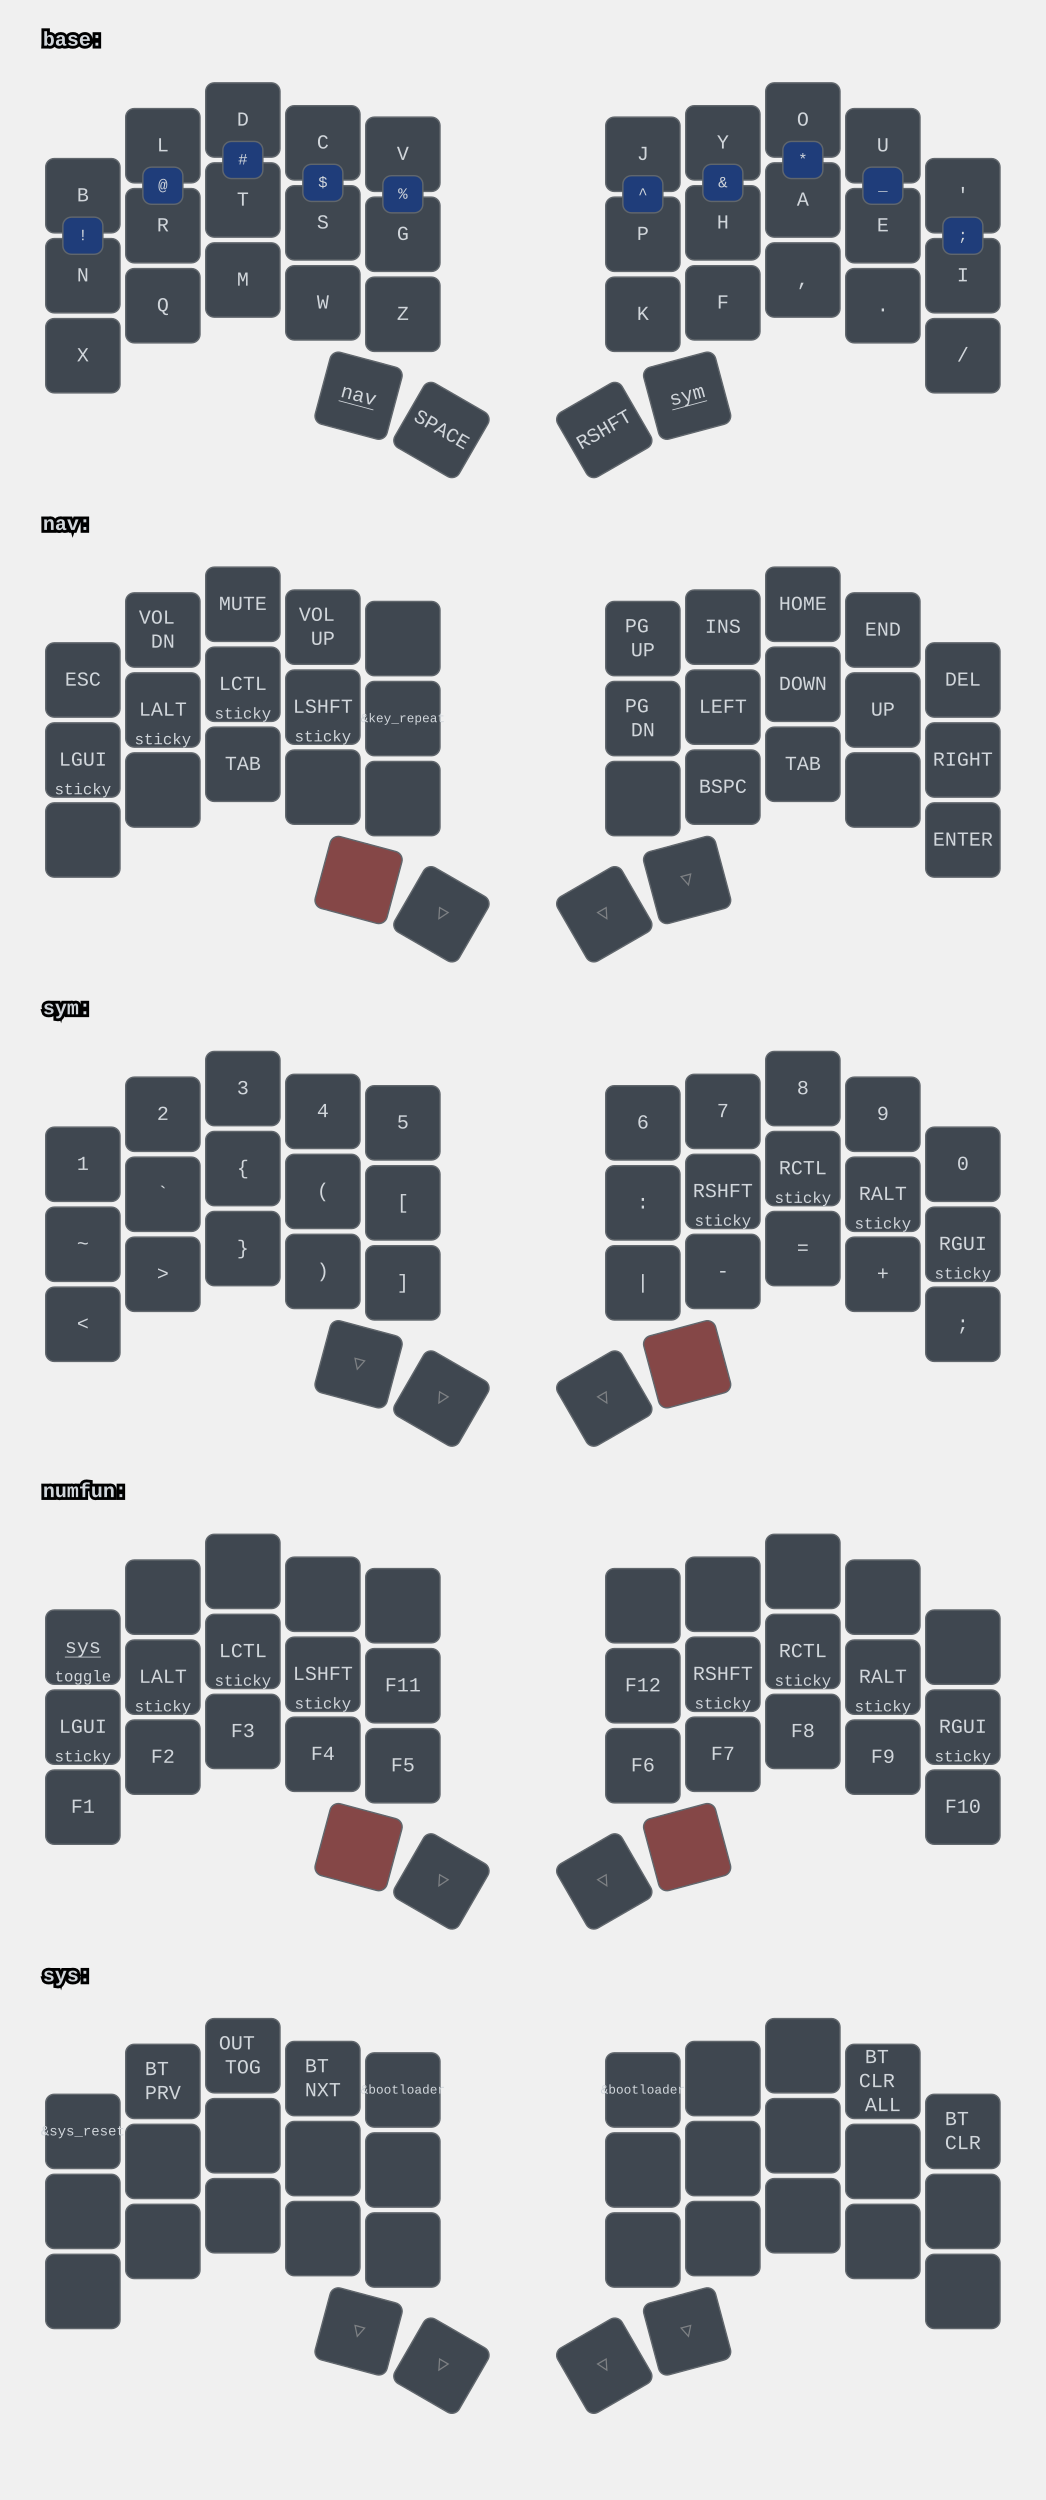
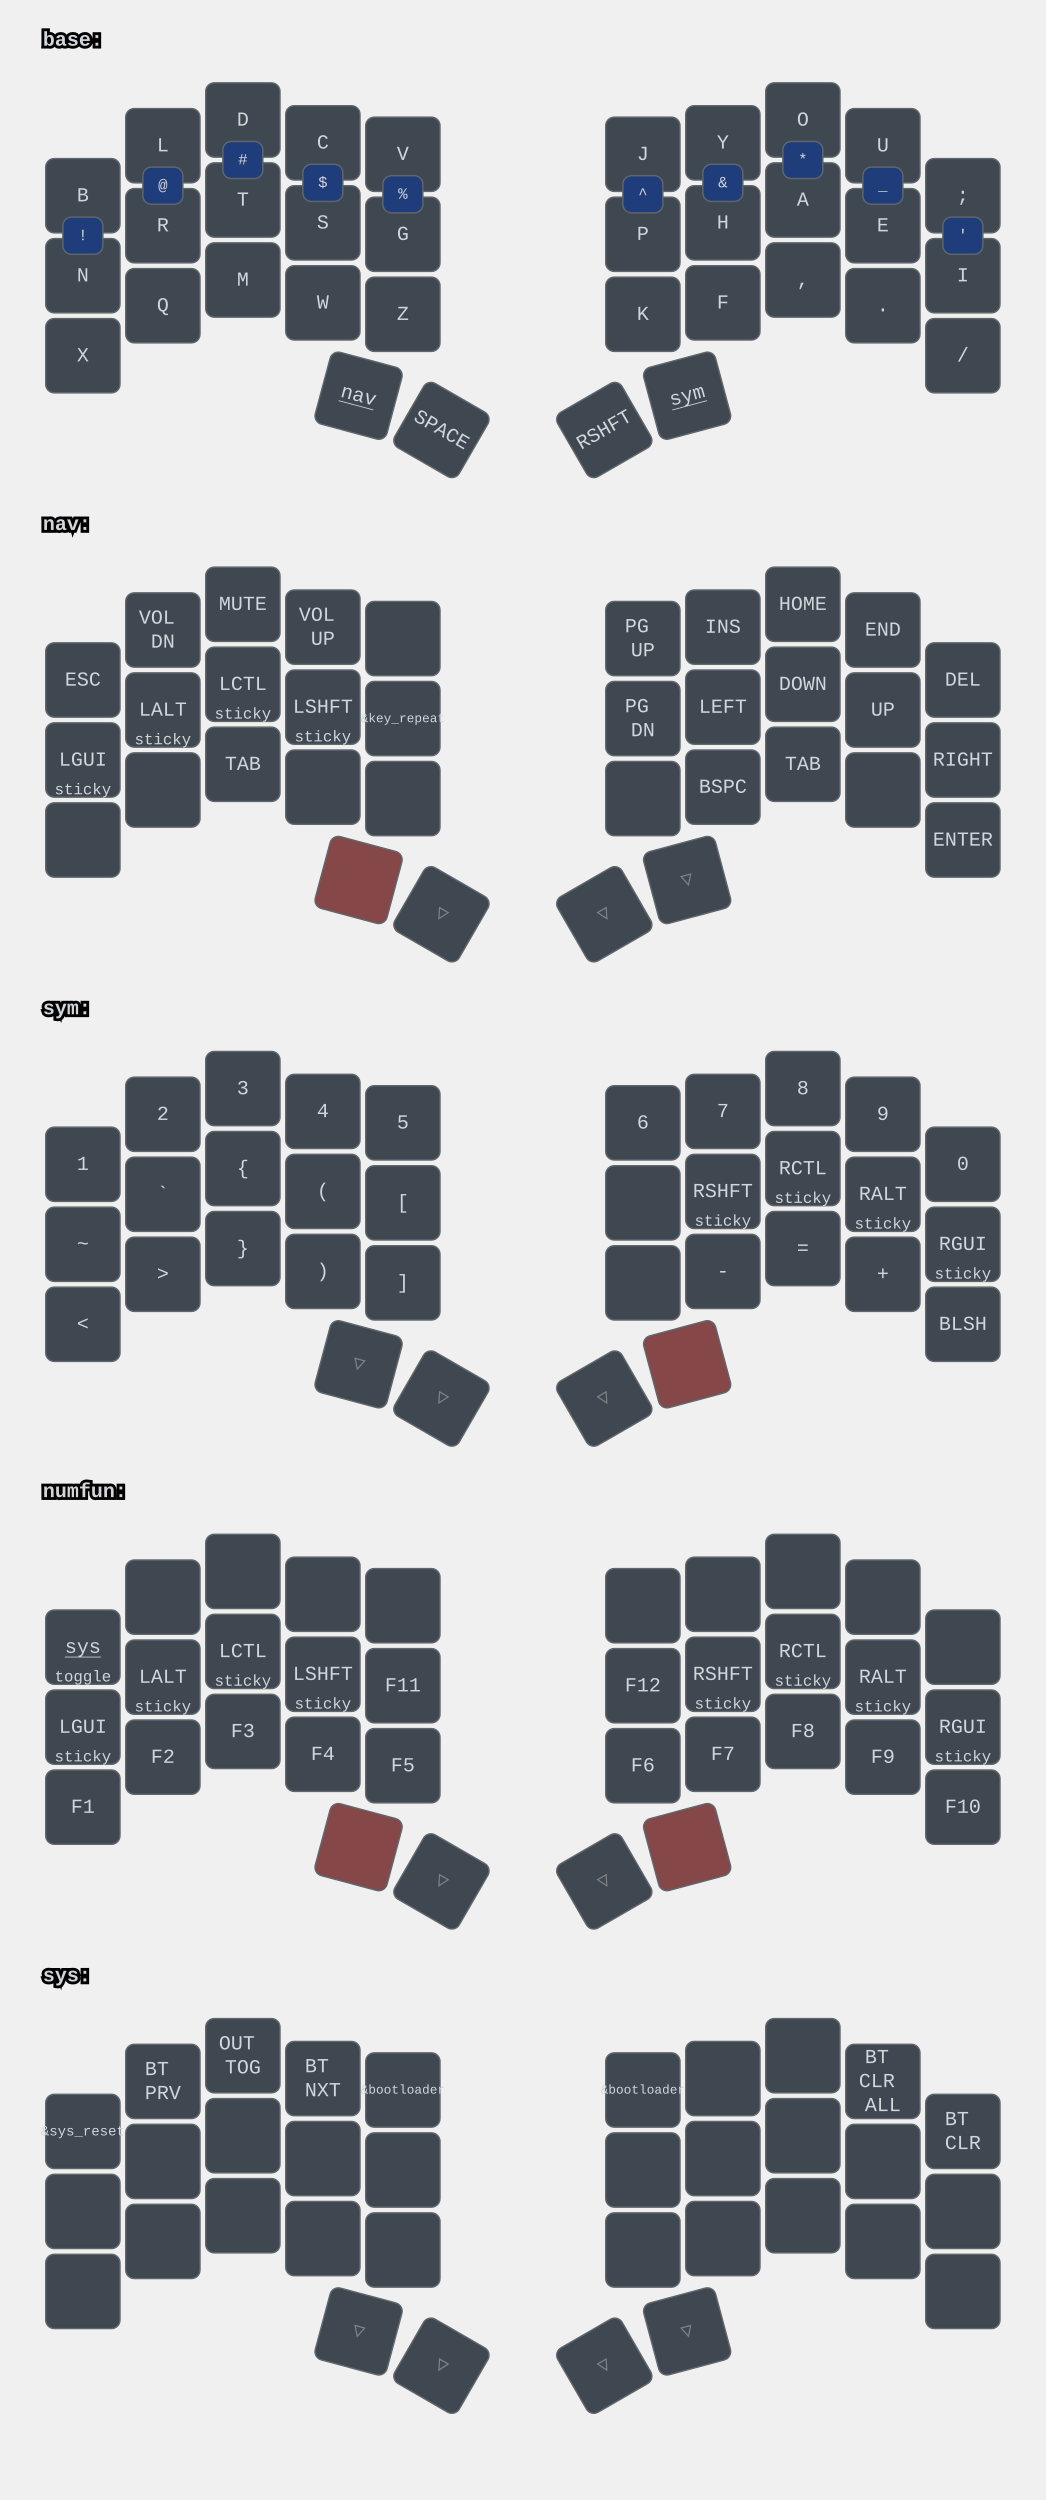
<svg xmlns="http://www.w3.org/2000/svg" width="732" height="1750" viewBox="0 0 732 1750" class="keymap">
  <style>/* inherit to force styles through use tags */
svg path {
    fill: inherit;
}

/* font and background color specifications */
svg.keymap {
    font-family: SFMono-Regular,Consolas,Liberation Mono,Menlo,monospace;
    font-size: 14px;
    font-kerning: normal;
    text-rendering: optimizeLegibility;
    fill: #24292e;
}

/* default key styling */
rect.key {
    fill: #f6f8fa;
}

rect.key, rect.combo {
    stroke: #c9cccf;
    stroke-width: 1;
}

/* default key side styling, only used is draw_key_sides is set */
rect.side {
    filter: brightness(90%);
}

/* color accent for combo boxes */
rect.combo, rect.combo-separate {
    fill: #cdf;
}

/* color accent for held keys */
rect.held, rect.combo.held {
    fill: #fdd;
}

/* color accent for ghost (optional) keys */
rect.ghost, rect.combo.ghost {
    stroke-dasharray: 4, 4;
    stroke-width: 2;
}

text {
    text-anchor: middle;
    dominant-baseline: middle;
}

/* styling for layer labels */
text.label {
    font-weight: bold;
    text-anchor: start;
    stroke: white;
    stroke-width: 4;
    paint-order: stroke;
}

/* styling for optional footer */
text.footer {
    text-anchor: end;
    dominant-baseline: auto;
    stroke: white;
    stroke-width: 4;
    paint-order: stroke;
}

/* styling for combo tap, and key non-tap label text */
text.combo, text.hold, text.shifted, text.left, text.right, text.tl, text.tr, text.bl, text.br {
    font-size: 11px;
}

text.hold, text.bl, text.br {
    text-anchor: middle;
    dominant-baseline: auto;
}

text.shifted, text.tl, text.tr {
    text-anchor: middle;
    dominant-baseline: hanging;
}

text.left, text.tl, text.bl {
    text-anchor: start;
}

text.right, text.tr, text.br {
    text-anchor: end;
}

text.layer-activator {
    text-decoration: underline;
}

/* styling for hold/shifted label text in combo box */
text.combo.hold, text.combo.shifted, text.combo.left, text.combo.right {
    font-size: 8px;
}

/* lighter symbol for transparent keys */
text.trans {
    fill: #7b7e81;
}

/* styling for combo dendrons */
path.combo {
    stroke-width: 1;
    stroke: gray;
    fill: none;
}

/* Start Tabler Icons Cleanup */
/* cannot use height/width with glyphs */
.icon-tabler &gt; path {
    fill: inherit;
    stroke: inherit;
    stroke-width: 2;
}
/* hide tabler's default box */
.icon-tabler &gt; path[stroke="none"][fill="none"] {
    visibility: hidden;
}
/* End Tabler Icons Cleanup */

svg.keymap { fill: #d1d6db; }
rect.key { fill: #3f4750; }
rect.key, rect.combo { stroke: #60666c; }
rect.combo, rect.combo-separate { fill: #1f3d7a; }
rect.held, rect.combo.held { fill: #854747; }
text.label, text.footer { stroke: black; }
text.trans { fill: #7e8184; }
path.combo { stroke: #7f7f7f; }
</style>
  <g transform="translate(30, 0)" class="layer-base">
    <text x="0" y="28" class="label" id="base">base:</text>
    <g transform="translate(0, 56)">
      <g transform="translate(28, 81)" class="key keypos-0">
        <rect rx="6" ry="6" x="-26" y="-26" width="52" height="52" class="key" />
        <text x="0" y="0" class="key tap">B</text>
      </g>
      <g transform="translate(84, 46)" class="key keypos-1">
        <rect rx="6" ry="6" x="-26" y="-26" width="52" height="52" class="key" />
        <text x="0" y="0" class="key tap">L</text>
      </g>
      <g transform="translate(140, 28)" class="key keypos-2">
        <rect rx="6" ry="6" x="-26" y="-26" width="52" height="52" class="key" />
        <text x="0" y="0" class="key tap">D</text>
      </g>
      <g transform="translate(196, 44)" class="key keypos-3">
        <rect rx="6" ry="6" x="-26" y="-26" width="52" height="52" class="key" />
        <text x="0" y="0" class="key tap">C</text>
      </g>
      <g transform="translate(252, 52)" class="key keypos-4">
        <rect rx="6" ry="6" x="-26" y="-26" width="52" height="52" class="key" />
        <text x="0" y="0" class="key tap">V</text>
      </g>
      <g transform="translate(420, 52)" class="key keypos-5">
        <rect rx="6" ry="6" x="-26" y="-26" width="52" height="52" class="key" />
        <text x="0" y="0" class="key tap">J</text>
      </g>
      <g transform="translate(476, 44)" class="key keypos-6">
        <rect rx="6" ry="6" x="-26" y="-26" width="52" height="52" class="key" />
        <text x="0" y="0" class="key tap">Y</text>
      </g>
      <g transform="translate(532, 28)" class="key keypos-7">
        <rect rx="6" ry="6" x="-26" y="-26" width="52" height="52" class="key" />
        <text x="0" y="0" class="key tap">O</text>
      </g>
      <g transform="translate(588, 46)" class="key keypos-8">
        <rect rx="6" ry="6" x="-26" y="-26" width="52" height="52" class="key" />
        <text x="0" y="0" class="key tap">U</text>
      </g>
      <g transform="translate(644, 81)" class="key keypos-9">
        <rect rx="6" ry="6" x="-26" y="-26" width="52" height="52" class="key" />
-         <text x="0" y="0" class="key tap">'</text>
+         <text x="0" y="0" class="key tap">;</text>
      </g>
      <g transform="translate(28, 137)" class="key keypos-10">
        <rect rx="6" ry="6" x="-26" y="-26" width="52" height="52" class="key" />
        <text x="0" y="0" class="key tap">N</text>
      </g>
      <g transform="translate(84, 102)" class="key keypos-11">
        <rect rx="6" ry="6" x="-26" y="-26" width="52" height="52" class="key" />
        <text x="0" y="0" class="key tap">R</text>
      </g>
      <g transform="translate(140, 84)" class="key keypos-12">
        <rect rx="6" ry="6" x="-26" y="-26" width="52" height="52" class="key" />
        <text x="0" y="0" class="key tap">T</text>
      </g>
      <g transform="translate(196, 100)" class="key keypos-13">
        <rect rx="6" ry="6" x="-26" y="-26" width="52" height="52" class="key" />
        <text x="0" y="0" class="key tap">S</text>
      </g>
      <g transform="translate(252, 108)" class="key keypos-14">
        <rect rx="6" ry="6" x="-26" y="-26" width="52" height="52" class="key" />
        <text x="0" y="0" class="key tap">G</text>
      </g>
      <g transform="translate(420, 108)" class="key keypos-15">
        <rect rx="6" ry="6" x="-26" y="-26" width="52" height="52" class="key" />
        <text x="0" y="0" class="key tap">P</text>
      </g>
      <g transform="translate(476, 100)" class="key keypos-16">
        <rect rx="6" ry="6" x="-26" y="-26" width="52" height="52" class="key" />
        <text x="0" y="0" class="key tap">H</text>
      </g>
      <g transform="translate(532, 84)" class="key keypos-17">
        <rect rx="6" ry="6" x="-26" y="-26" width="52" height="52" class="key" />
        <text x="0" y="0" class="key tap">A</text>
      </g>
      <g transform="translate(588, 102)" class="key keypos-18">
        <rect rx="6" ry="6" x="-26" y="-26" width="52" height="52" class="key" />
        <text x="0" y="0" class="key tap">E</text>
      </g>
      <g transform="translate(644, 137)" class="key keypos-19">
        <rect rx="6" ry="6" x="-26" y="-26" width="52" height="52" class="key" />
        <text x="0" y="0" class="key tap">I</text>
      </g>
      <g transform="translate(28, 193)" class="key keypos-20">
        <rect rx="6" ry="6" x="-26" y="-26" width="52" height="52" class="key" />
        <text x="0" y="0" class="key tap">X</text>
      </g>
      <g transform="translate(84, 158)" class="key keypos-21">
        <rect rx="6" ry="6" x="-26" y="-26" width="52" height="52" class="key" />
        <text x="0" y="0" class="key tap">Q</text>
      </g>
      <g transform="translate(140, 140)" class="key keypos-22">
        <rect rx="6" ry="6" x="-26" y="-26" width="52" height="52" class="key" />
        <text x="0" y="0" class="key tap">M</text>
      </g>
      <g transform="translate(196, 156)" class="key keypos-23">
        <rect rx="6" ry="6" x="-26" y="-26" width="52" height="52" class="key" />
        <text x="0" y="0" class="key tap">W</text>
      </g>
      <g transform="translate(252, 164)" class="key keypos-24">
        <rect rx="6" ry="6" x="-26" y="-26" width="52" height="52" class="key" />
        <text x="0" y="0" class="key tap">Z</text>
      </g>
      <g transform="translate(420, 164)" class="key keypos-25">
        <rect rx="6" ry="6" x="-26" y="-26" width="52" height="52" class="key" />
        <text x="0" y="0" class="key tap">K</text>
      </g>
      <g transform="translate(476, 156)" class="key keypos-26">
        <rect rx="6" ry="6" x="-26" y="-26" width="52" height="52" class="key" />
        <text x="0" y="0" class="key tap">F</text>
      </g>
      <g transform="translate(532, 140)" class="key keypos-27">
        <rect rx="6" ry="6" x="-26" y="-26" width="52" height="52" class="key" />
        <text x="0" y="0" class="key tap">,</text>
      </g>
      <g transform="translate(588, 158)" class="key keypos-28">
        <rect rx="6" ry="6" x="-26" y="-26" width="52" height="52" class="key" />
        <text x="0" y="0" class="key tap">.</text>
      </g>
      <g transform="translate(644, 193)" class="key keypos-29">
        <rect rx="6" ry="6" x="-26" y="-26" width="52" height="52" class="key" />
        <text x="0" y="0" class="key tap">/</text>
      </g>
      <g transform="translate(221, 221) rotate(15.0)" class="key keypos-30">
        <rect rx="6" ry="6" x="-26" y="-26" width="52" height="52" class="key" />
        <a href="#nav">
          <text x="0" y="0" class="key tap layer-activator">nav</text>
        </a>
      </g>
      <g transform="translate(279, 245) rotate(30.0)" class="key keypos-31">
        <rect rx="6" ry="6" x="-26" y="-26" width="52" height="52" class="key" />
        <text x="0" y="0" class="key tap">SPACE</text>
      </g>
      <g transform="translate(393, 245) rotate(-30.0)" class="key keypos-32">
        <rect rx="6" ry="6" x="-26" y="-26" width="52" height="52" class="key" />
        <text x="0" y="0" class="key tap">RSHFT</text>
      </g>
      <g transform="translate(451, 221) rotate(-15.0)" class="key keypos-33">
        <rect rx="6" ry="6" x="-26" y="-26" width="52" height="52" class="key" />
        <a href="#sym">
          <text x="0" y="0" class="key tap layer-activator">sym</text>
        </a>
      </g>
      <g class="combo combopos-0">
        <rect rx="6" ry="6" x="14" y="96" width="28" height="26" class="combo" />
        <text x="28" y="109" class="combo tap">!</text>
      </g>
      <g class="combo combopos-1">
        <rect rx="6" ry="6" x="70" y="61" width="28" height="26" class="combo" />
        <text x="84" y="74" class="combo tap">@</text>
      </g>
      <g class="combo combopos-2">
        <rect rx="6" ry="6" x="126" y="43" width="28" height="26" class="combo" />
        <text x="140" y="56" class="combo tap">#</text>
      </g>
      <g class="combo combopos-3">
        <rect rx="6" ry="6" x="182" y="59" width="28" height="26" class="combo" />
        <text x="196" y="72" class="combo tap">$</text>
      </g>
      <g class="combo combopos-4">
        <rect rx="6" ry="6" x="238" y="67" width="28" height="26" class="combo" />
        <text x="252" y="80" class="combo tap">%</text>
      </g>
      <g class="combo combopos-5">
        <rect rx="6" ry="6" x="406" y="67" width="28" height="26" class="combo" />
        <text x="420" y="80" class="combo tap">^</text>
      </g>
      <g class="combo combopos-6">
        <rect rx="6" ry="6" x="462" y="59" width="28" height="26" class="combo" />
        <text x="476" y="72" class="combo tap">&amp;</text>
      </g>
      <g class="combo combopos-7">
        <rect rx="6" ry="6" x="518" y="43" width="28" height="26" class="combo" />
        <text x="532" y="56" class="combo tap">*</text>
      </g>
      <g class="combo combopos-8">
        <rect rx="6" ry="6" x="574" y="61" width="28" height="26" class="combo" />
        <text x="588" y="74" class="combo tap">_</text>
      </g>
      <g class="combo combopos-9">
        <rect rx="6" ry="6" x="630" y="96" width="28" height="26" class="combo" />
-         <text x="644" y="109" class="combo tap">;</text>
+         <text x="644" y="109" class="combo tap">'</text>
      </g>
    </g>
  </g>
  <g transform="translate(30, 339)" class="layer-nav">
    <text x="0" y="28" class="label" id="nav">nav:</text>
    <g transform="translate(0, 56)">
      <g transform="translate(28, 81)" class="key keypos-0">
        <rect rx="6" ry="6" x="-26" y="-26" width="52" height="52" class="key" />
        <text x="0" y="0" class="key tap">ESC</text>
      </g>
      <g transform="translate(84, 46)" class="key keypos-1">
        <rect rx="6" ry="6" x="-26" y="-26" width="52" height="52" class="key" />
        <text x="0" y="0" class="key tap">
          <tspan x="0" dy="-0.6em">VOL</tspan>
          <tspan x="0" dy="1.2em">DN</tspan>
        </text>
      </g>
      <g transform="translate(140, 28)" class="key keypos-2">
        <rect rx="6" ry="6" x="-26" y="-26" width="52" height="52" class="key" />
        <text x="0" y="0" class="key tap">MUTE</text>
      </g>
      <g transform="translate(196, 44)" class="key keypos-3">
        <rect rx="6" ry="6" x="-26" y="-26" width="52" height="52" class="key" />
        <text x="0" y="0" class="key tap">
          <tspan x="0" dy="-0.6em">VOL</tspan>
          <tspan x="0" dy="1.2em">UP</tspan>
        </text>
      </g>
      <g transform="translate(252, 52)" class="key keypos-4">
        <rect rx="6" ry="6" x="-26" y="-26" width="52" height="52" class="key" />
      </g>
      <g transform="translate(420, 52)" class="key keypos-5">
        <rect rx="6" ry="6" x="-26" y="-26" width="52" height="52" class="key" />
        <text x="0" y="0" class="key tap">
          <tspan x="0" dy="-0.6em">PG</tspan>
          <tspan x="0" dy="1.2em">UP</tspan>
        </text>
      </g>
      <g transform="translate(476, 44)" class="key keypos-6">
        <rect rx="6" ry="6" x="-26" y="-26" width="52" height="52" class="key" />
        <text x="0" y="0" class="key tap">INS</text>
      </g>
      <g transform="translate(532, 28)" class="key keypos-7">
        <rect rx="6" ry="6" x="-26" y="-26" width="52" height="52" class="key" />
        <text x="0" y="0" class="key tap">HOME</text>
      </g>
      <g transform="translate(588, 46)" class="key keypos-8">
        <rect rx="6" ry="6" x="-26" y="-26" width="52" height="52" class="key" />
        <text x="0" y="0" class="key tap">END</text>
      </g>
      <g transform="translate(644, 81)" class="key keypos-9">
        <rect rx="6" ry="6" x="-26" y="-26" width="52" height="52" class="key" />
        <text x="0" y="0" class="key tap">DEL</text>
      </g>
      <g transform="translate(28, 137)" class="key keypos-10">
        <rect rx="6" ry="6" x="-26" y="-26" width="52" height="52" class="key" />
        <text x="0" y="0" class="key tap">LGUI</text>
        <text x="0" y="24" class="key hold">sticky</text>
      </g>
      <g transform="translate(84, 102)" class="key keypos-11">
        <rect rx="6" ry="6" x="-26" y="-26" width="52" height="52" class="key" />
        <text x="0" y="0" class="key tap">LALT</text>
        <text x="0" y="24" class="key hold">sticky</text>
      </g>
      <g transform="translate(140, 84)" class="key keypos-12">
        <rect rx="6" ry="6" x="-26" y="-26" width="52" height="52" class="key" />
        <text x="0" y="0" class="key tap">LCTL</text>
        <text x="0" y="24" class="key hold">sticky</text>
      </g>
      <g transform="translate(196, 100)" class="key keypos-13">
        <rect rx="6" ry="6" x="-26" y="-26" width="52" height="52" class="key" />
        <text x="0" y="0" class="key tap">LSHFT</text>
        <text x="0" y="24" class="key hold">sticky</text>
      </g>
      <g transform="translate(252, 108)" class="key keypos-14">
        <rect rx="6" ry="6" x="-26" y="-26" width="52" height="52" class="key" />
        <text x="0" y="0" class="key tap">
          <tspan style="font-size: 64%">&amp;key_repeat</tspan>
        </text>
      </g>
      <g transform="translate(420, 108)" class="key keypos-15">
        <rect rx="6" ry="6" x="-26" y="-26" width="52" height="52" class="key" />
        <text x="0" y="0" class="key tap">
          <tspan x="0" dy="-0.6em">PG</tspan>
          <tspan x="0" dy="1.2em">DN</tspan>
        </text>
      </g>
      <g transform="translate(476, 100)" class="key keypos-16">
        <rect rx="6" ry="6" x="-26" y="-26" width="52" height="52" class="key" />
        <text x="0" y="0" class="key tap">LEFT</text>
      </g>
      <g transform="translate(532, 84)" class="key keypos-17">
        <rect rx="6" ry="6" x="-26" y="-26" width="52" height="52" class="key" />
        <text x="0" y="0" class="key tap">DOWN</text>
      </g>
      <g transform="translate(588, 102)" class="key keypos-18">
        <rect rx="6" ry="6" x="-26" y="-26" width="52" height="52" class="key" />
        <text x="0" y="0" class="key tap">UP</text>
      </g>
      <g transform="translate(644, 137)" class="key keypos-19">
        <rect rx="6" ry="6" x="-26" y="-26" width="52" height="52" class="key" />
        <text x="0" y="0" class="key tap">RIGHT</text>
      </g>
      <g transform="translate(28, 193)" class="key keypos-20">
        <rect rx="6" ry="6" x="-26" y="-26" width="52" height="52" class="key" />
      </g>
      <g transform="translate(84, 158)" class="key keypos-21">
        <rect rx="6" ry="6" x="-26" y="-26" width="52" height="52" class="key" />
      </g>
      <g transform="translate(140, 140)" class="key keypos-22">
        <rect rx="6" ry="6" x="-26" y="-26" width="52" height="52" class="key" />
        <text x="0" y="0" class="key tap">TAB</text>
      </g>
      <g transform="translate(196, 156)" class="key keypos-23">
        <rect rx="6" ry="6" x="-26" y="-26" width="52" height="52" class="key" />
      </g>
      <g transform="translate(252, 164)" class="key keypos-24">
        <rect rx="6" ry="6" x="-26" y="-26" width="52" height="52" class="key" />
      </g>
      <g transform="translate(420, 164)" class="key keypos-25">
        <rect rx="6" ry="6" x="-26" y="-26" width="52" height="52" class="key" />
      </g>
      <g transform="translate(476, 156)" class="key keypos-26">
        <rect rx="6" ry="6" x="-26" y="-26" width="52" height="52" class="key" />
        <text x="0" y="0" class="key tap">BSPC</text>
      </g>
      <g transform="translate(532, 140)" class="key keypos-27">
        <rect rx="6" ry="6" x="-26" y="-26" width="52" height="52" class="key" />
        <text x="0" y="0" class="key tap">TAB</text>
      </g>
      <g transform="translate(588, 158)" class="key keypos-28">
        <rect rx="6" ry="6" x="-26" y="-26" width="52" height="52" class="key" />
      </g>
      <g transform="translate(644, 193)" class="key keypos-29">
        <rect rx="6" ry="6" x="-26" y="-26" width="52" height="52" class="key" />
        <text x="0" y="0" class="key tap">ENTER</text>
      </g>
      <g transform="translate(221, 221) rotate(15.0)" class="key held keypos-30">
        <rect rx="6" ry="6" x="-26" y="-26" width="52" height="52" class="key held" />
      </g>
      <g transform="translate(279, 245) rotate(30.0)" class="key trans keypos-31">
        <rect rx="6" ry="6" x="-26" y="-26" width="52" height="52" class="key trans" />
        <text x="0" y="0" class="key trans tap">▽</text>
      </g>
      <g transform="translate(393, 245) rotate(-30.0)" class="key trans keypos-32">
        <rect rx="6" ry="6" x="-26" y="-26" width="52" height="52" class="key trans" />
        <text x="0" y="0" class="key trans tap">▽</text>
      </g>
      <g transform="translate(451, 221) rotate(-15.0)" class="key trans keypos-33">
        <rect rx="6" ry="6" x="-26" y="-26" width="52" height="52" class="key trans" />
        <text x="0" y="0" class="key trans tap">▽</text>
      </g>
    </g>
  </g>
  <g transform="translate(30, 678)" class="layer-sym">
    <text x="0" y="28" class="label" id="sym">sym:</text>
    <g transform="translate(0, 56)">
      <g transform="translate(28, 81)" class="key keypos-0">
        <rect rx="6" ry="6" x="-26" y="-26" width="52" height="52" class="key" />
        <text x="0" y="0" class="key tap">1</text>
      </g>
      <g transform="translate(84, 46)" class="key keypos-1">
        <rect rx="6" ry="6" x="-26" y="-26" width="52" height="52" class="key" />
        <text x="0" y="0" class="key tap">2</text>
      </g>
      <g transform="translate(140, 28)" class="key keypos-2">
        <rect rx="6" ry="6" x="-26" y="-26" width="52" height="52" class="key" />
        <text x="0" y="0" class="key tap">3</text>
      </g>
      <g transform="translate(196, 44)" class="key keypos-3">
        <rect rx="6" ry="6" x="-26" y="-26" width="52" height="52" class="key" />
        <text x="0" y="0" class="key tap">4</text>
      </g>
      <g transform="translate(252, 52)" class="key keypos-4">
        <rect rx="6" ry="6" x="-26" y="-26" width="52" height="52" class="key" />
        <text x="0" y="0" class="key tap">5</text>
      </g>
      <g transform="translate(420, 52)" class="key keypos-5">
        <rect rx="6" ry="6" x="-26" y="-26" width="52" height="52" class="key" />
        <text x="0" y="0" class="key tap">6</text>
      </g>
      <g transform="translate(476, 44)" class="key keypos-6">
        <rect rx="6" ry="6" x="-26" y="-26" width="52" height="52" class="key" />
        <text x="0" y="0" class="key tap">7</text>
      </g>
      <g transform="translate(532, 28)" class="key keypos-7">
        <rect rx="6" ry="6" x="-26" y="-26" width="52" height="52" class="key" />
        <text x="0" y="0" class="key tap">8</text>
      </g>
      <g transform="translate(588, 46)" class="key keypos-8">
        <rect rx="6" ry="6" x="-26" y="-26" width="52" height="52" class="key" />
        <text x="0" y="0" class="key tap">9</text>
      </g>
      <g transform="translate(644, 81)" class="key keypos-9">
        <rect rx="6" ry="6" x="-26" y="-26" width="52" height="52" class="key" />
        <text x="0" y="0" class="key tap">0</text>
      </g>
      <g transform="translate(28, 137)" class="key keypos-10">
        <rect rx="6" ry="6" x="-26" y="-26" width="52" height="52" class="key" />
        <text x="0" y="0" class="key tap">~</text>
      </g>
      <g transform="translate(84, 102)" class="key keypos-11">
        <rect rx="6" ry="6" x="-26" y="-26" width="52" height="52" class="key" />
        <text x="0" y="0" class="key tap">`</text>
      </g>
      <g transform="translate(140, 84)" class="key keypos-12">
        <rect rx="6" ry="6" x="-26" y="-26" width="52" height="52" class="key" />
        <text x="0" y="0" class="key tap">{</text>
      </g>
      <g transform="translate(196, 100)" class="key keypos-13">
        <rect rx="6" ry="6" x="-26" y="-26" width="52" height="52" class="key" />
        <text x="0" y="0" class="key tap">(</text>
      </g>
      <g transform="translate(252, 108)" class="key keypos-14">
        <rect rx="6" ry="6" x="-26" y="-26" width="52" height="52" class="key" />
        <text x="0" y="0" class="key tap">[</text>
      </g>
      <g transform="translate(420, 108)" class="key keypos-15">
        <rect rx="6" ry="6" x="-26" y="-26" width="52" height="52" class="key" />
-         <text x="0" y="0" class="key tap">:</text>
      </g>
      <g transform="translate(476, 100)" class="key keypos-16">
        <rect rx="6" ry="6" x="-26" y="-26" width="52" height="52" class="key" />
        <text x="0" y="0" class="key tap">RSHFT</text>
        <text x="0" y="24" class="key hold">sticky</text>
      </g>
      <g transform="translate(532, 84)" class="key keypos-17">
        <rect rx="6" ry="6" x="-26" y="-26" width="52" height="52" class="key" />
        <text x="0" y="0" class="key tap">RCTL</text>
        <text x="0" y="24" class="key hold">sticky</text>
      </g>
      <g transform="translate(588, 102)" class="key keypos-18">
        <rect rx="6" ry="6" x="-26" y="-26" width="52" height="52" class="key" />
        <text x="0" y="0" class="key tap">RALT</text>
        <text x="0" y="24" class="key hold">sticky</text>
      </g>
      <g transform="translate(644, 137)" class="key keypos-19">
        <rect rx="6" ry="6" x="-26" y="-26" width="52" height="52" class="key" />
        <text x="0" y="0" class="key tap">RGUI</text>
        <text x="0" y="24" class="key hold">sticky</text>
      </g>
      <g transform="translate(28, 193)" class="key keypos-20">
        <rect rx="6" ry="6" x="-26" y="-26" width="52" height="52" class="key" />
        <text x="0" y="0" class="key tap">&lt;</text>
      </g>
      <g transform="translate(84, 158)" class="key keypos-21">
        <rect rx="6" ry="6" x="-26" y="-26" width="52" height="52" class="key" />
        <text x="0" y="0" class="key tap">&gt;</text>
      </g>
      <g transform="translate(140, 140)" class="key keypos-22">
        <rect rx="6" ry="6" x="-26" y="-26" width="52" height="52" class="key" />
        <text x="0" y="0" class="key tap">}</text>
      </g>
      <g transform="translate(196, 156)" class="key keypos-23">
        <rect rx="6" ry="6" x="-26" y="-26" width="52" height="52" class="key" />
        <text x="0" y="0" class="key tap">)</text>
      </g>
      <g transform="translate(252, 164)" class="key keypos-24">
        <rect rx="6" ry="6" x="-26" y="-26" width="52" height="52" class="key" />
        <text x="0" y="0" class="key tap">]</text>
      </g>
      <g transform="translate(420, 164)" class="key keypos-25">
        <rect rx="6" ry="6" x="-26" y="-26" width="52" height="52" class="key" />
-         <text x="0" y="0" class="key tap">|</text>
      </g>
      <g transform="translate(476, 156)" class="key keypos-26">
        <rect rx="6" ry="6" x="-26" y="-26" width="52" height="52" class="key" />
        <text x="0" y="0" class="key tap">-</text>
      </g>
      <g transform="translate(532, 140)" class="key keypos-27">
        <rect rx="6" ry="6" x="-26" y="-26" width="52" height="52" class="key" />
        <text x="0" y="0" class="key tap">=</text>
      </g>
      <g transform="translate(588, 158)" class="key keypos-28">
        <rect rx="6" ry="6" x="-26" y="-26" width="52" height="52" class="key" />
        <text x="0" y="0" class="key tap">+</text>
      </g>
      <g transform="translate(644, 193)" class="key keypos-29">
        <rect rx="6" ry="6" x="-26" y="-26" width="52" height="52" class="key" />
-         <text x="0" y="0" class="key tap">;</text>
+         <text x="0" y="0" class="key tap">BLSH</text>
      </g>
      <g transform="translate(221, 221) rotate(15.0)" class="key trans keypos-30">
        <rect rx="6" ry="6" x="-26" y="-26" width="52" height="52" class="key trans" />
        <text x="0" y="0" class="key trans tap">▽</text>
      </g>
      <g transform="translate(279, 245) rotate(30.0)" class="key trans keypos-31">
        <rect rx="6" ry="6" x="-26" y="-26" width="52" height="52" class="key trans" />
        <text x="0" y="0" class="key trans tap">▽</text>
      </g>
      <g transform="translate(393, 245) rotate(-30.0)" class="key trans keypos-32">
        <rect rx="6" ry="6" x="-26" y="-26" width="52" height="52" class="key trans" />
        <text x="0" y="0" class="key trans tap">▽</text>
      </g>
      <g transform="translate(451, 221) rotate(-15.0)" class="key held keypos-33">
        <rect rx="6" ry="6" x="-26" y="-26" width="52" height="52" class="key held" />
      </g>
    </g>
  </g>
  <g transform="translate(30, 1016)" class="layer-numfun">
    <text x="0" y="28" class="label" id="numfun">numfun:</text>
    <g transform="translate(0, 56)">
      <g transform="translate(28, 81)" class="key keypos-0">
        <rect rx="6" ry="6" x="-26" y="-26" width="52" height="52" class="key" />
        <a href="#sys">
          <text x="0" y="0" class="key tap layer-activator">sys</text>
        </a>
        <text x="0" y="24" class="key hold">toggle</text>
      </g>
      <g transform="translate(84, 46)" class="key keypos-1">
        <rect rx="6" ry="6" x="-26" y="-26" width="52" height="52" class="key" />
      </g>
      <g transform="translate(140, 28)" class="key keypos-2">
        <rect rx="6" ry="6" x="-26" y="-26" width="52" height="52" class="key" />
      </g>
      <g transform="translate(196, 44)" class="key keypos-3">
        <rect rx="6" ry="6" x="-26" y="-26" width="52" height="52" class="key" />
      </g>
      <g transform="translate(252, 52)" class="key keypos-4">
        <rect rx="6" ry="6" x="-26" y="-26" width="52" height="52" class="key" />
      </g>
      <g transform="translate(420, 52)" class="key keypos-5">
        <rect rx="6" ry="6" x="-26" y="-26" width="52" height="52" class="key" />
      </g>
      <g transform="translate(476, 44)" class="key keypos-6">
        <rect rx="6" ry="6" x="-26" y="-26" width="52" height="52" class="key" />
      </g>
      <g transform="translate(532, 28)" class="key keypos-7">
        <rect rx="6" ry="6" x="-26" y="-26" width="52" height="52" class="key" />
      </g>
      <g transform="translate(588, 46)" class="key keypos-8">
        <rect rx="6" ry="6" x="-26" y="-26" width="52" height="52" class="key" />
      </g>
      <g transform="translate(644, 81)" class="key keypos-9">
        <rect rx="6" ry="6" x="-26" y="-26" width="52" height="52" class="key" />
      </g>
      <g transform="translate(28, 137)" class="key keypos-10">
        <rect rx="6" ry="6" x="-26" y="-26" width="52" height="52" class="key" />
        <text x="0" y="0" class="key tap">LGUI</text>
        <text x="0" y="24" class="key hold">sticky</text>
      </g>
      <g transform="translate(84, 102)" class="key keypos-11">
        <rect rx="6" ry="6" x="-26" y="-26" width="52" height="52" class="key" />
        <text x="0" y="0" class="key tap">LALT</text>
        <text x="0" y="24" class="key hold">sticky</text>
      </g>
      <g transform="translate(140, 84)" class="key keypos-12">
        <rect rx="6" ry="6" x="-26" y="-26" width="52" height="52" class="key" />
        <text x="0" y="0" class="key tap">LCTL</text>
        <text x="0" y="24" class="key hold">sticky</text>
      </g>
      <g transform="translate(196, 100)" class="key keypos-13">
        <rect rx="6" ry="6" x="-26" y="-26" width="52" height="52" class="key" />
        <text x="0" y="0" class="key tap">LSHFT</text>
        <text x="0" y="24" class="key hold">sticky</text>
      </g>
      <g transform="translate(252, 108)" class="key keypos-14">
        <rect rx="6" ry="6" x="-26" y="-26" width="52" height="52" class="key" />
        <text x="0" y="0" class="key tap">F11</text>
      </g>
      <g transform="translate(420, 108)" class="key keypos-15">
        <rect rx="6" ry="6" x="-26" y="-26" width="52" height="52" class="key" />
        <text x="0" y="0" class="key tap">F12</text>
      </g>
      <g transform="translate(476, 100)" class="key keypos-16">
        <rect rx="6" ry="6" x="-26" y="-26" width="52" height="52" class="key" />
        <text x="0" y="0" class="key tap">RSHFT</text>
        <text x="0" y="24" class="key hold">sticky</text>
      </g>
      <g transform="translate(532, 84)" class="key keypos-17">
        <rect rx="6" ry="6" x="-26" y="-26" width="52" height="52" class="key" />
        <text x="0" y="0" class="key tap">RCTL</text>
        <text x="0" y="24" class="key hold">sticky</text>
      </g>
      <g transform="translate(588, 102)" class="key keypos-18">
        <rect rx="6" ry="6" x="-26" y="-26" width="52" height="52" class="key" />
        <text x="0" y="0" class="key tap">RALT</text>
        <text x="0" y="24" class="key hold">sticky</text>
      </g>
      <g transform="translate(644, 137)" class="key keypos-19">
        <rect rx="6" ry="6" x="-26" y="-26" width="52" height="52" class="key" />
        <text x="0" y="0" class="key tap">RGUI</text>
        <text x="0" y="24" class="key hold">sticky</text>
      </g>
      <g transform="translate(28, 193)" class="key keypos-20">
        <rect rx="6" ry="6" x="-26" y="-26" width="52" height="52" class="key" />
        <text x="0" y="0" class="key tap">F1</text>
      </g>
      <g transform="translate(84, 158)" class="key keypos-21">
        <rect rx="6" ry="6" x="-26" y="-26" width="52" height="52" class="key" />
        <text x="0" y="0" class="key tap">F2</text>
      </g>
      <g transform="translate(140, 140)" class="key keypos-22">
        <rect rx="6" ry="6" x="-26" y="-26" width="52" height="52" class="key" />
        <text x="0" y="0" class="key tap">F3</text>
      </g>
      <g transform="translate(196, 156)" class="key keypos-23">
        <rect rx="6" ry="6" x="-26" y="-26" width="52" height="52" class="key" />
        <text x="0" y="0" class="key tap">F4</text>
      </g>
      <g transform="translate(252, 164)" class="key keypos-24">
        <rect rx="6" ry="6" x="-26" y="-26" width="52" height="52" class="key" />
        <text x="0" y="0" class="key tap">F5</text>
      </g>
      <g transform="translate(420, 164)" class="key keypos-25">
        <rect rx="6" ry="6" x="-26" y="-26" width="52" height="52" class="key" />
        <text x="0" y="0" class="key tap">F6</text>
      </g>
      <g transform="translate(476, 156)" class="key keypos-26">
        <rect rx="6" ry="6" x="-26" y="-26" width="52" height="52" class="key" />
        <text x="0" y="0" class="key tap">F7</text>
      </g>
      <g transform="translate(532, 140)" class="key keypos-27">
        <rect rx="6" ry="6" x="-26" y="-26" width="52" height="52" class="key" />
        <text x="0" y="0" class="key tap">F8</text>
      </g>
      <g transform="translate(588, 158)" class="key keypos-28">
        <rect rx="6" ry="6" x="-26" y="-26" width="52" height="52" class="key" />
        <text x="0" y="0" class="key tap">F9</text>
      </g>
      <g transform="translate(644, 193)" class="key keypos-29">
        <rect rx="6" ry="6" x="-26" y="-26" width="52" height="52" class="key" />
        <text x="0" y="0" class="key tap">F10</text>
      </g>
      <g transform="translate(221, 221) rotate(15.0)" class="key held keypos-30">
        <rect rx="6" ry="6" x="-26" y="-26" width="52" height="52" class="key held" />
      </g>
      <g transform="translate(279, 245) rotate(30.0)" class="key trans keypos-31">
        <rect rx="6" ry="6" x="-26" y="-26" width="52" height="52" class="key trans" />
        <text x="0" y="0" class="key trans tap">▽</text>
      </g>
      <g transform="translate(393, 245) rotate(-30.0)" class="key trans keypos-32">
        <rect rx="6" ry="6" x="-26" y="-26" width="52" height="52" class="key trans" />
        <text x="0" y="0" class="key trans tap">▽</text>
      </g>
      <g transform="translate(451, 221) rotate(-15.0)" class="key held keypos-33">
        <rect rx="6" ry="6" x="-26" y="-26" width="52" height="52" class="key held" />
      </g>
    </g>
  </g>
  <g transform="translate(30, 1355)" class="layer-sys">
    <text x="0" y="28" class="label" id="sys">sys:</text>
    <g transform="translate(0, 56)">
      <g transform="translate(28, 81)" class="key keypos-0">
        <rect rx="6" ry="6" x="-26" y="-26" width="52" height="52" class="key" />
        <text x="0" y="0" class="key tap">
          <tspan style="font-size: 70%">&amp;sys_reset</tspan>
        </text>
      </g>
      <g transform="translate(84, 46)" class="key keypos-1">
        <rect rx="6" ry="6" x="-26" y="-26" width="52" height="52" class="key" />
        <text x="0" y="0" class="key tap">
          <tspan x="0" dy="-0.6em">BT</tspan>
          <tspan x="0" dy="1.2em">PRV</tspan>
        </text>
      </g>
      <g transform="translate(140, 28)" class="key keypos-2">
        <rect rx="6" ry="6" x="-26" y="-26" width="52" height="52" class="key" />
        <text x="0" y="0" class="key tap">
          <tspan x="0" dy="-0.6em">OUT</tspan>
          <tspan x="0" dy="1.2em">TOG</tspan>
        </text>
      </g>
      <g transform="translate(196, 44)" class="key keypos-3">
        <rect rx="6" ry="6" x="-26" y="-26" width="52" height="52" class="key" />
        <text x="0" y="0" class="key tap">
          <tspan x="0" dy="-0.6em">BT</tspan>
          <tspan x="0" dy="1.2em">NXT</tspan>
        </text>
      </g>
      <g transform="translate(252, 52)" class="key keypos-4">
        <rect rx="6" ry="6" x="-26" y="-26" width="52" height="52" class="key" />
        <text x="0" y="0" class="key tap">
          <tspan style="font-size: 64%">&amp;bootloader</tspan>
        </text>
      </g>
      <g transform="translate(420, 52)" class="key keypos-5">
        <rect rx="6" ry="6" x="-26" y="-26" width="52" height="52" class="key" />
        <text x="0" y="0" class="key tap">
          <tspan style="font-size: 64%">&amp;bootloader</tspan>
        </text>
      </g>
      <g transform="translate(476, 44)" class="key keypos-6">
        <rect rx="6" ry="6" x="-26" y="-26" width="52" height="52" class="key" />
      </g>
      <g transform="translate(532, 28)" class="key keypos-7">
        <rect rx="6" ry="6" x="-26" y="-26" width="52" height="52" class="key" />
      </g>
      <g transform="translate(588, 46)" class="key keypos-8">
        <rect rx="6" ry="6" x="-26" y="-26" width="52" height="52" class="key" />
        <text x="0" y="0" class="key tap">
          <tspan x="0" dy="-1.2em">BT</tspan>
          <tspan x="0" dy="1.2em">CLR</tspan>
          <tspan x="0" dy="1.2em">ALL</tspan>
        </text>
      </g>
      <g transform="translate(644, 81)" class="key keypos-9">
        <rect rx="6" ry="6" x="-26" y="-26" width="52" height="52" class="key" />
        <text x="0" y="0" class="key tap">
          <tspan x="0" dy="-0.6em">BT</tspan>
          <tspan x="0" dy="1.2em">CLR</tspan>
        </text>
      </g>
      <g transform="translate(28, 137)" class="key keypos-10">
        <rect rx="6" ry="6" x="-26" y="-26" width="52" height="52" class="key" />
      </g>
      <g transform="translate(84, 102)" class="key keypos-11">
        <rect rx="6" ry="6" x="-26" y="-26" width="52" height="52" class="key" />
      </g>
      <g transform="translate(140, 84)" class="key keypos-12">
        <rect rx="6" ry="6" x="-26" y="-26" width="52" height="52" class="key" />
      </g>
      <g transform="translate(196, 100)" class="key keypos-13">
        <rect rx="6" ry="6" x="-26" y="-26" width="52" height="52" class="key" />
      </g>
      <g transform="translate(252, 108)" class="key keypos-14">
        <rect rx="6" ry="6" x="-26" y="-26" width="52" height="52" class="key" />
      </g>
      <g transform="translate(420, 108)" class="key keypos-15">
        <rect rx="6" ry="6" x="-26" y="-26" width="52" height="52" class="key" />
      </g>
      <g transform="translate(476, 100)" class="key keypos-16">
        <rect rx="6" ry="6" x="-26" y="-26" width="52" height="52" class="key" />
      </g>
      <g transform="translate(532, 84)" class="key keypos-17">
        <rect rx="6" ry="6" x="-26" y="-26" width="52" height="52" class="key" />
      </g>
      <g transform="translate(588, 102)" class="key keypos-18">
        <rect rx="6" ry="6" x="-26" y="-26" width="52" height="52" class="key" />
      </g>
      <g transform="translate(644, 137)" class="key keypos-19">
        <rect rx="6" ry="6" x="-26" y="-26" width="52" height="52" class="key" />
      </g>
      <g transform="translate(28, 193)" class="key keypos-20">
        <rect rx="6" ry="6" x="-26" y="-26" width="52" height="52" class="key" />
      </g>
      <g transform="translate(84, 158)" class="key keypos-21">
        <rect rx="6" ry="6" x="-26" y="-26" width="52" height="52" class="key" />
      </g>
      <g transform="translate(140, 140)" class="key keypos-22">
        <rect rx="6" ry="6" x="-26" y="-26" width="52" height="52" class="key" />
      </g>
      <g transform="translate(196, 156)" class="key keypos-23">
        <rect rx="6" ry="6" x="-26" y="-26" width="52" height="52" class="key" />
      </g>
      <g transform="translate(252, 164)" class="key keypos-24">
        <rect rx="6" ry="6" x="-26" y="-26" width="52" height="52" class="key" />
      </g>
      <g transform="translate(420, 164)" class="key keypos-25">
        <rect rx="6" ry="6" x="-26" y="-26" width="52" height="52" class="key" />
      </g>
      <g transform="translate(476, 156)" class="key keypos-26">
        <rect rx="6" ry="6" x="-26" y="-26" width="52" height="52" class="key" />
      </g>
      <g transform="translate(532, 140)" class="key keypos-27">
        <rect rx="6" ry="6" x="-26" y="-26" width="52" height="52" class="key" />
      </g>
      <g transform="translate(588, 158)" class="key keypos-28">
        <rect rx="6" ry="6" x="-26" y="-26" width="52" height="52" class="key" />
      </g>
      <g transform="translate(644, 193)" class="key keypos-29">
        <rect rx="6" ry="6" x="-26" y="-26" width="52" height="52" class="key" />
      </g>
      <g transform="translate(221, 221) rotate(15.0)" class="key trans keypos-30">
        <rect rx="6" ry="6" x="-26" y="-26" width="52" height="52" class="key trans" />
        <text x="0" y="0" class="key trans tap">▽</text>
      </g>
      <g transform="translate(279, 245) rotate(30.0)" class="key trans keypos-31">
        <rect rx="6" ry="6" x="-26" y="-26" width="52" height="52" class="key trans" />
        <text x="0" y="0" class="key trans tap">▽</text>
      </g>
      <g transform="translate(393, 245) rotate(-30.0)" class="key trans keypos-32">
        <rect rx="6" ry="6" x="-26" y="-26" width="52" height="52" class="key trans" />
        <text x="0" y="0" class="key trans tap">▽</text>
      </g>
      <g transform="translate(451, 221) rotate(-15.0)" class="key trans keypos-33">
        <rect rx="6" ry="6" x="-26" y="-26" width="52" height="52" class="key trans" />
        <text x="0" y="0" class="key trans tap">▽</text>
      </g>
    </g>
  </g>
</svg>
